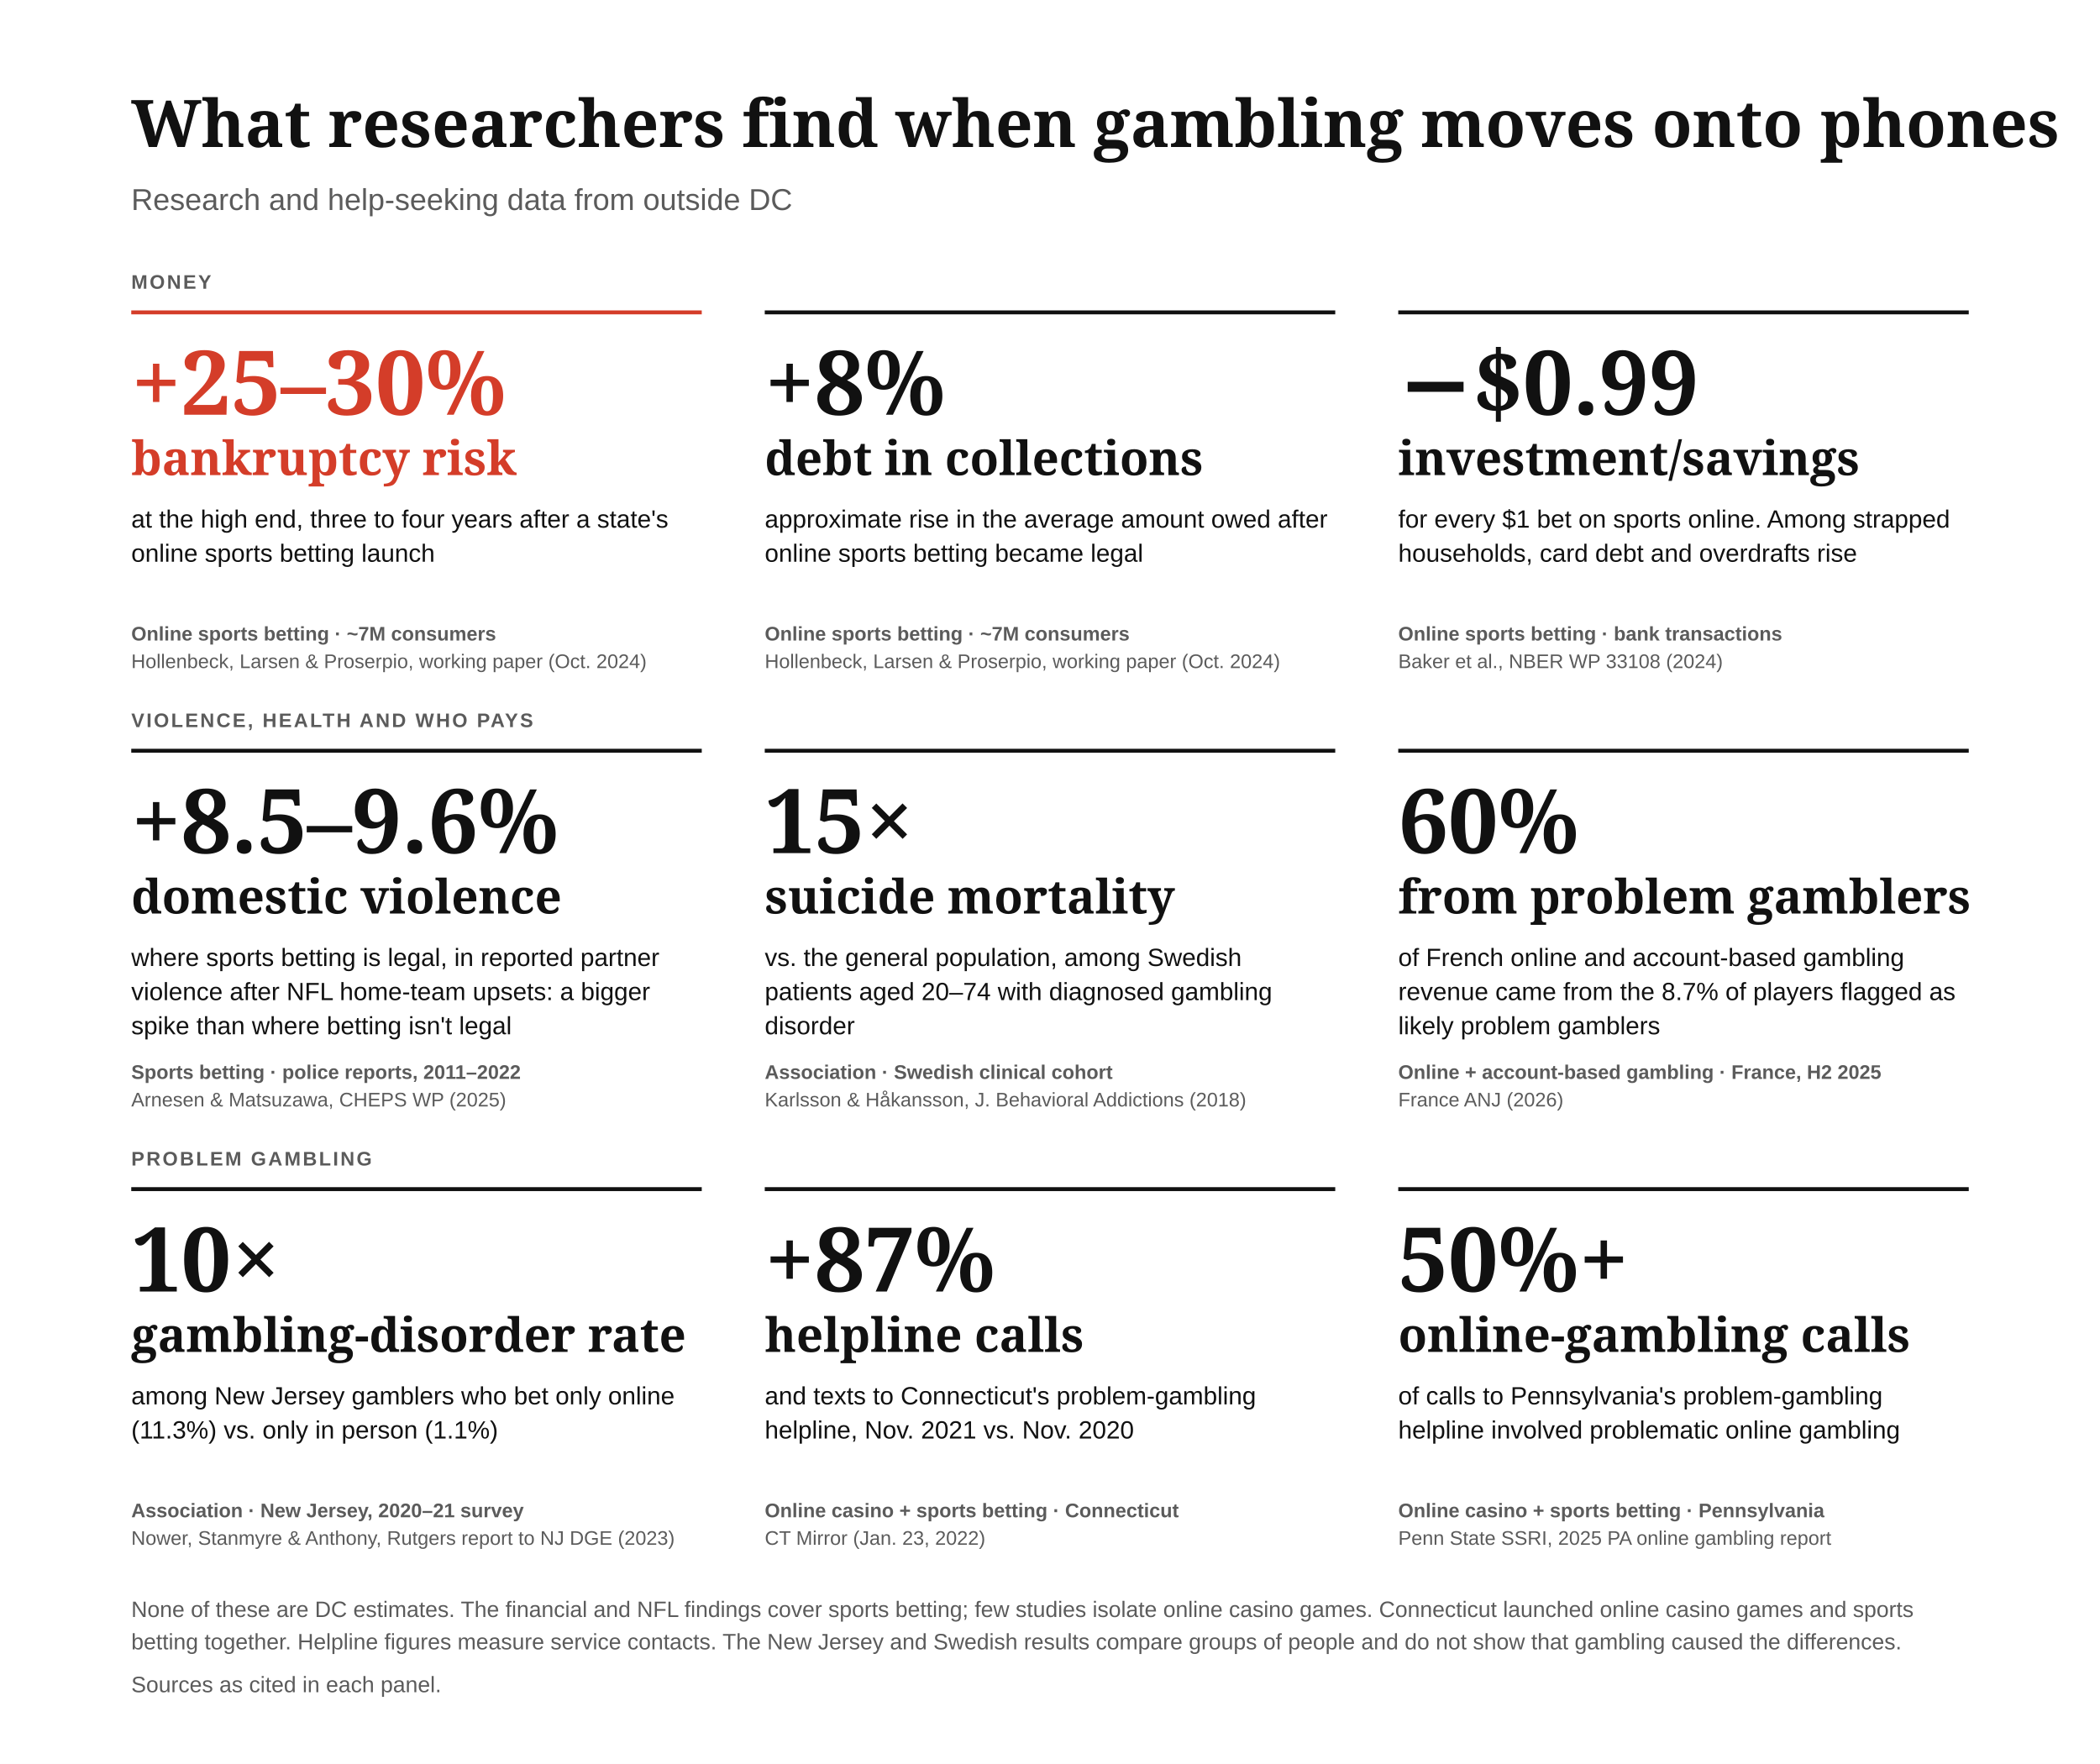
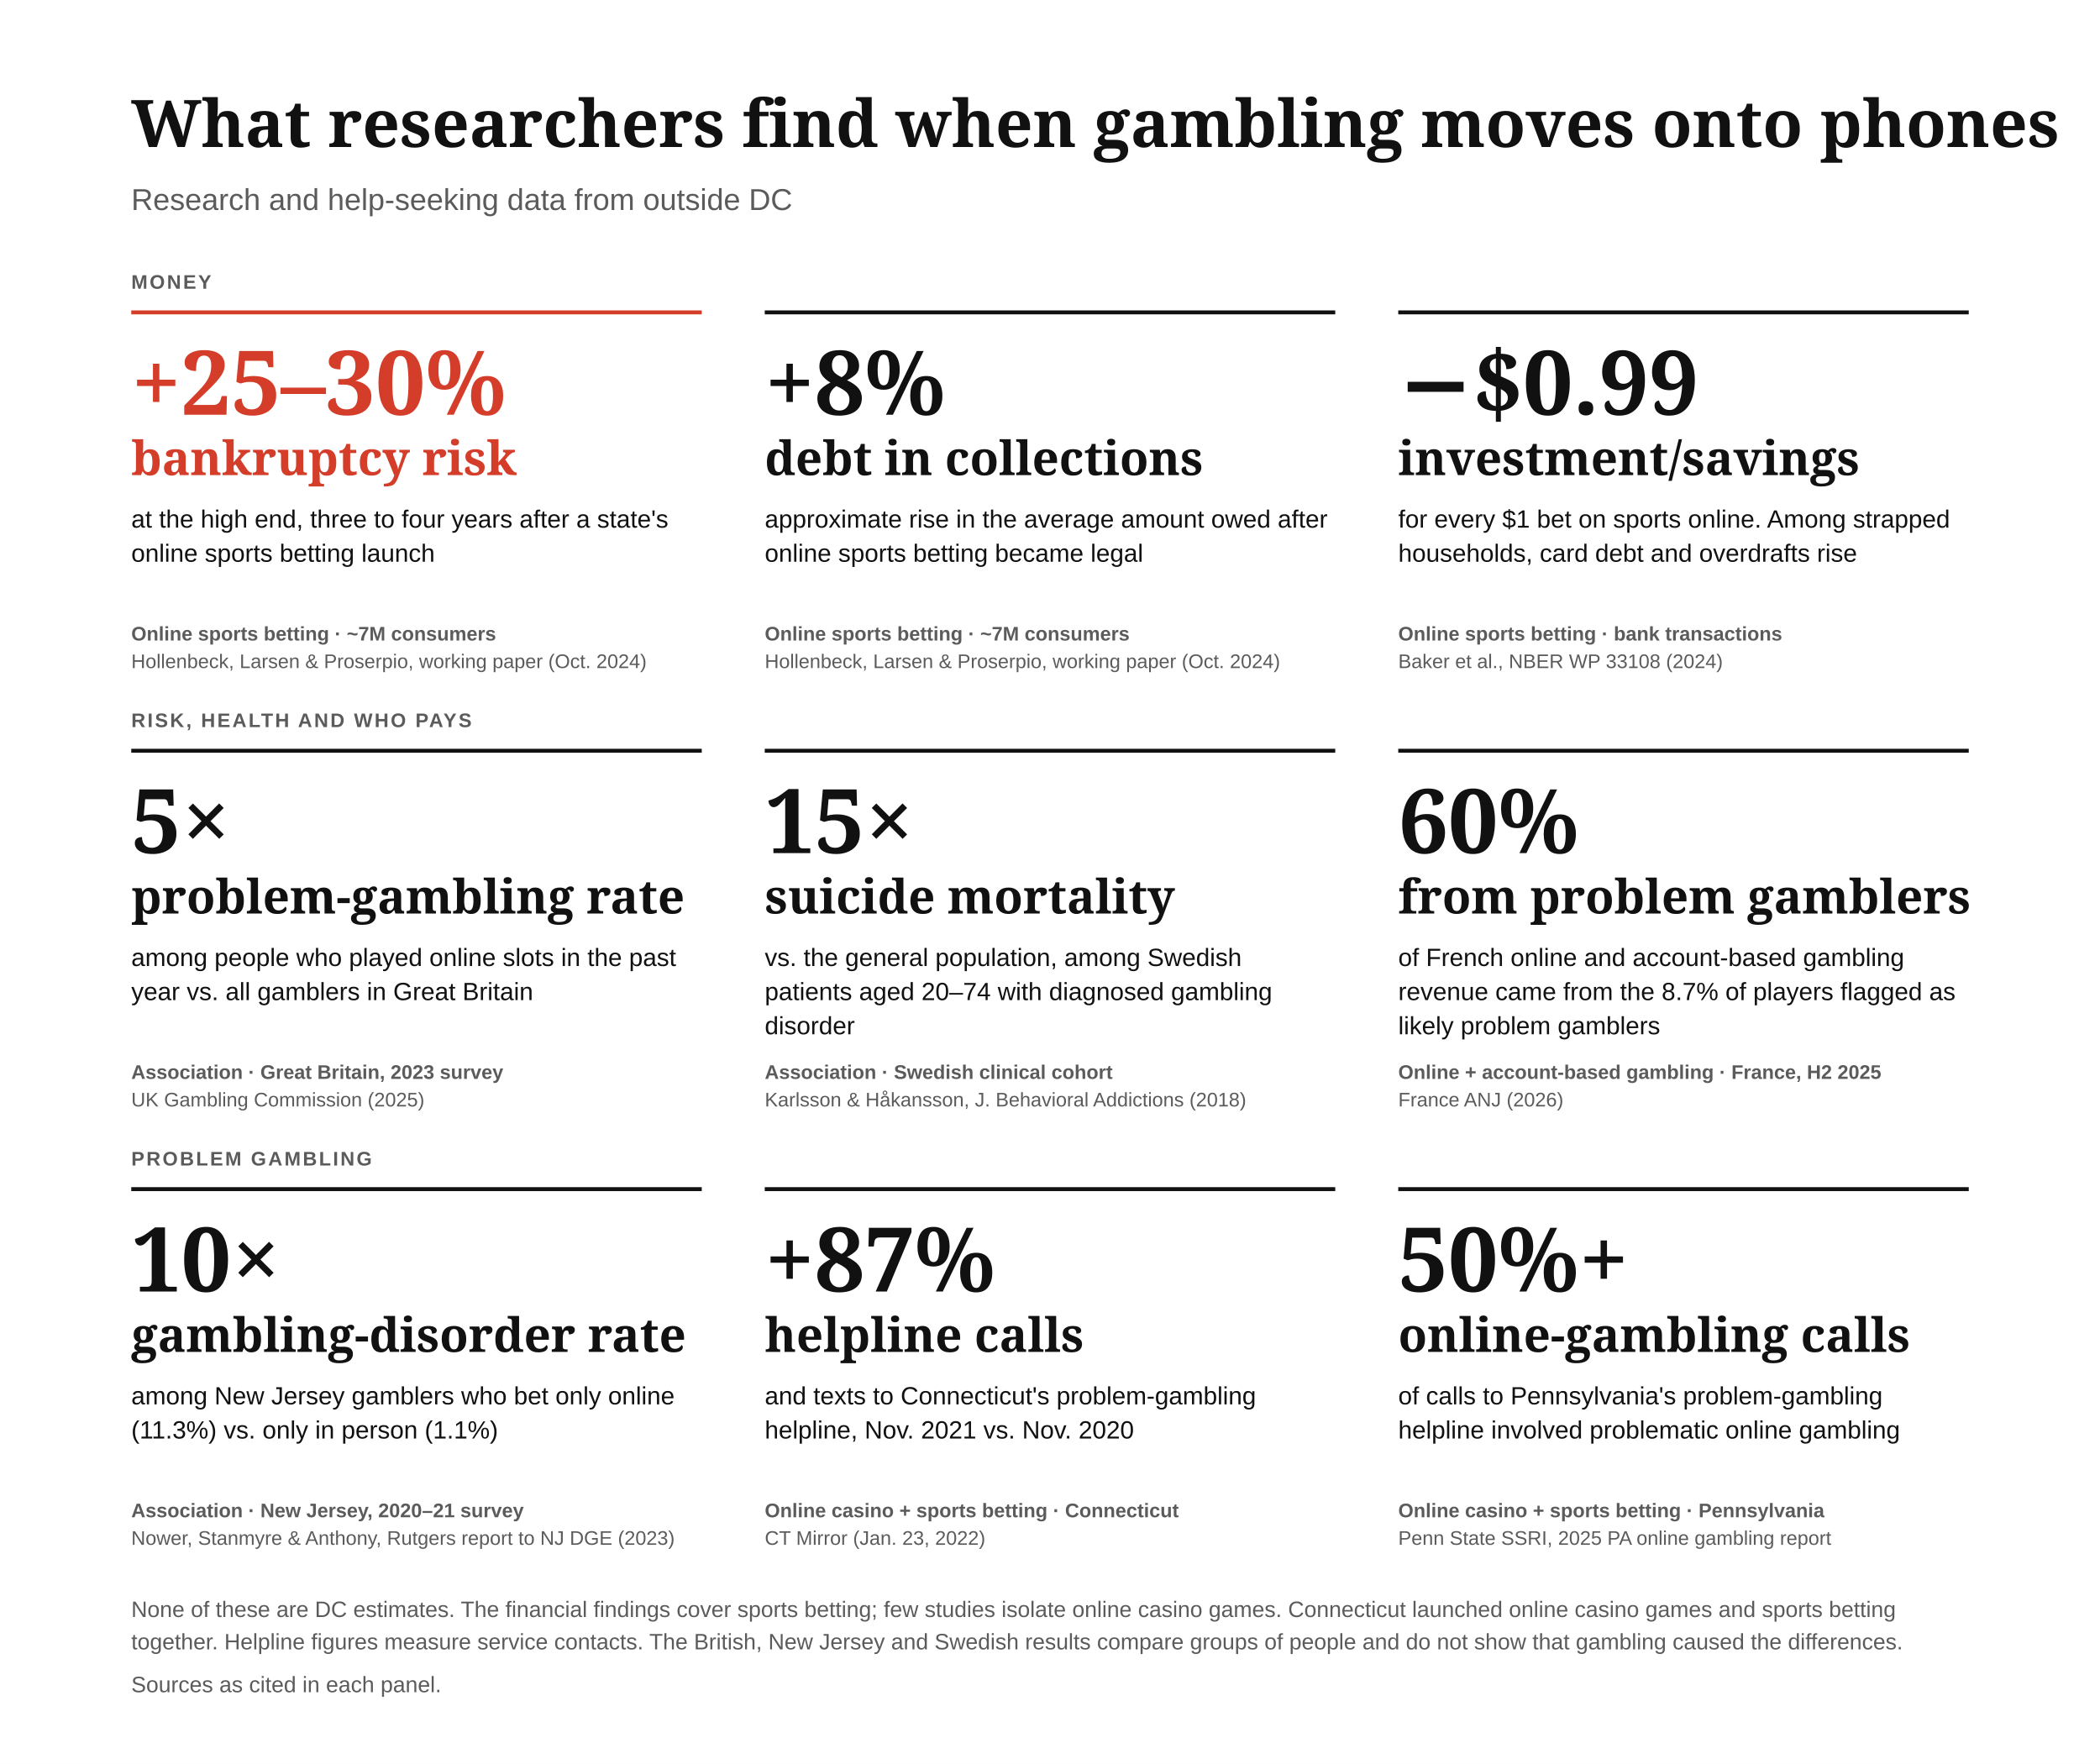
<svg xmlns="http://www.w3.org/2000/svg" viewBox="0 0 1600 1343.95" width="1600" height="1343.95" role="img" aria-label="What researchers find when gambling moves onto phones">
  <rect width="1600" height="1343.95" fill="#FFFFFF" />
  <text x="100" y="112" font-family="'Newsreader 72pt', Newsreader, Georgia, serif" font-weight="700" font-size="50" fill="#111111">What researchers find when gambling moves onto phones</text>
  <text x="100" y="160" font-size="23" fill="#5B5B5B" font-family="'IBM Plex Sans', Arial, sans-serif">Research and help-seeking data from outside DC</text>
  <text x="100" y="220" font-size="15" font-weight="600" fill="#5B5B5B" letter-spacing="1.5" font-family="'IBM Plex Sans', Arial, sans-serif">MONEY</text>
  <line x1="100" x2="534.67" y1="238" y2="238" stroke="#D43D29" stroke-width="3" />
  <text x="100" y="316" font-family="'Newsreader 72pt', Newsreader, Georgia, serif" font-weight="700" font-size="68" fill="#D43D29" data-key="bankruptcy">+25–30%</text>
  <text x="100" y="362" font-family="'Newsreader 72pt', Newsreader, Georgia, serif" font-weight="700" font-size="36" fill="#D43D29" data-key="bankruptcy">bankruptcy risk</text>
  <text x="100" y="402" font-size="19" fill="#111111" font-family="'IBM Plex Sans', Arial, sans-serif">at the high end, three to four years after a state's</text>
  <text x="100" y="428" font-size="19" fill="#111111" font-family="'IBM Plex Sans', Arial, sans-serif">online sports betting launch</text>
  <text x="100" y="488" font-size="15" font-weight="600" fill="#5B5B5B" font-family="'IBM Plex Sans', Arial, sans-serif">Online sports betting · ~7M consumers</text>
  <text x="100" y="509" font-size="15" fill="#5B5B5B" data-cite="bankruptcy" font-family="'IBM Plex Sans', Arial, sans-serif">Hollenbeck, Larsen &amp; Proserpio, working paper (Oct. 2024)</text>
  <line x1="582.67" x2="1017.33" y1="238" y2="238" stroke="#111111" stroke-width="3" />
  <text x="582.67" y="316" font-family="'Newsreader 72pt', Newsreader, Georgia, serif" font-weight="700" font-size="68" fill="#111111" data-key="collections">+8%</text>
  <text x="582.67" y="362" font-family="'Newsreader 72pt', Newsreader, Georgia, serif" font-weight="700" font-size="36" fill="#111111" data-key="collections">debt in collections</text>
  <text x="582.67" y="402" font-size="19" fill="#111111" font-family="'IBM Plex Sans', Arial, sans-serif">approximate rise in the average amount owed after</text>
  <text x="582.67" y="428" font-size="19" fill="#111111" font-family="'IBM Plex Sans', Arial, sans-serif">online sports betting became legal</text>
  <text x="582.67" y="488" font-size="15" font-weight="600" fill="#5B5B5B" font-family="'IBM Plex Sans', Arial, sans-serif">Online sports betting · ~7M consumers</text>
  <text x="582.67" y="509" font-size="15" fill="#5B5B5B" data-cite="collections" font-family="'IBM Plex Sans', Arial, sans-serif">Hollenbeck, Larsen &amp; Proserpio, working paper (Oct. 2024)</text>
  <line x1="1065.33" x2="1500" y1="238" y2="238" stroke="#111111" stroke-width="3" />
  <text x="1065.33" y="316" font-family="'Newsreader 72pt', Newsreader, Georgia, serif" font-weight="700" font-size="68" fill="#111111" data-key="investment_crowd_out">−$0.99</text>
  <text x="1065.33" y="362" font-family="'Newsreader 72pt', Newsreader, Georgia, serif" font-weight="700" font-size="36" fill="#111111" data-key="investment_crowd_out">investment/savings</text>
  <text x="1065.33" y="402" font-size="19" fill="#111111" font-family="'IBM Plex Sans', Arial, sans-serif">for every $1 bet on sports online. Among strapped</text>
  <text x="1065.33" y="428" font-size="19" fill="#111111" font-family="'IBM Plex Sans', Arial, sans-serif">households, card debt and overdrafts rise</text>
  <text x="1065.33" y="488" font-size="15" font-weight="600" fill="#5B5B5B" font-family="'IBM Plex Sans', Arial, sans-serif">Online sports betting · bank transactions</text>
  <text x="1065.33" y="509" font-size="15" fill="#5B5B5B" data-cite="investment_crowd_out" font-family="'IBM Plex Sans', Arial, sans-serif">Baker et al., NBER WP 33108 (2024)</text>
-   <text x="100" y="554" font-size="15" font-weight="600" fill="#5B5B5B" letter-spacing="1.5" font-family="'IBM Plex Sans', Arial, sans-serif">VIOLENCE, HEALTH AND WHO PAYS</text>
+   <text x="100" y="554" font-size="15" font-weight="600" fill="#5B5B5B" letter-spacing="1.5" font-family="'IBM Plex Sans', Arial, sans-serif">RISK, HEALTH AND WHO PAYS</text>
  <line x1="100" x2="534.67" y1="572" y2="572" stroke="#111111" stroke-width="3" />
-   <text x="100" y="650" font-family="'Newsreader 72pt', Newsreader, Georgia, serif" font-weight="700" font-size="68" fill="#111111" data-key="ipv">+8.5–9.6%</text>
-   <text x="100" y="696" font-family="'Newsreader 72pt', Newsreader, Georgia, serif" font-weight="700" font-size="36" fill="#111111" data-key="ipv">domestic violence</text>
-   <text x="100" y="736" font-size="19" fill="#111111" font-family="'IBM Plex Sans', Arial, sans-serif">where sports betting is legal, in reported partner</text>
-   <text x="100" y="762" font-size="19" fill="#111111" font-family="'IBM Plex Sans', Arial, sans-serif">violence after NFL home-team upsets: a bigger</text>
-   <text x="100" y="788" font-size="19" fill="#111111" font-family="'IBM Plex Sans', Arial, sans-serif">spike than where betting isn't legal</text>
-   <text x="100" y="822" font-size="15" font-weight="600" fill="#5B5B5B" font-family="'IBM Plex Sans', Arial, sans-serif">Sports betting · police reports, 2011–2022</text>
-   <text x="100" y="843" font-size="15" fill="#5B5B5B" data-cite="ipv" font-family="'IBM Plex Sans', Arial, sans-serif">Arnesen &amp; Matsuzawa, CHEPS WP (2025)</text>
+   <text x="100" y="650" font-family="'Newsreader 72pt', Newsreader, Georgia, serif" font-weight="700" font-size="68" fill="#111111" data-key="uk_online_slots_pgsi">5×</text>
+   <text x="100" y="696" font-family="'Newsreader 72pt', Newsreader, Georgia, serif" font-weight="700" font-size="36" fill="#111111" data-key="uk_online_slots_pgsi">problem-gambling rate</text>
+   <text x="100" y="736" font-size="19" fill="#111111" font-family="'IBM Plex Sans', Arial, sans-serif">among people who played online slots in the past</text>
+   <text x="100" y="762" font-size="19" fill="#111111" font-family="'IBM Plex Sans', Arial, sans-serif">year vs. all gamblers in Great Britain</text>
+   <text x="100" y="822" font-size="15" font-weight="600" fill="#5B5B5B" font-family="'IBM Plex Sans', Arial, sans-serif">Association · Great Britain, 2023 survey</text>
+   <text x="100" y="843" font-size="15" fill="#5B5B5B" data-cite="uk_online_slots_pgsi" font-family="'IBM Plex Sans', Arial, sans-serif">UK Gambling Commission (2025)</text>
  <line x1="582.67" x2="1017.33" y1="572" y2="572" stroke="#111111" stroke-width="3" />
  <text x="582.67" y="650" font-family="'Newsreader 72pt', Newsreader, Georgia, serif" font-weight="700" font-size="68" fill="#111111" data-key="suicide">15×</text>
  <text x="582.67" y="696" font-family="'Newsreader 72pt', Newsreader, Georgia, serif" font-weight="700" font-size="36" fill="#111111" data-key="suicide">suicide mortality</text>
  <text x="582.67" y="736" font-size="19" fill="#111111" font-family="'IBM Plex Sans', Arial, sans-serif">vs. the general population, among Swedish</text>
  <text x="582.67" y="762" font-size="19" fill="#111111" font-family="'IBM Plex Sans', Arial, sans-serif">patients aged 20–74 with diagnosed gambling</text>
  <text x="582.67" y="788" font-size="19" fill="#111111" font-family="'IBM Plex Sans', Arial, sans-serif">disorder</text>
  <text x="582.67" y="822" font-size="15" font-weight="600" fill="#5B5B5B" font-family="'IBM Plex Sans', Arial, sans-serif">Association · Swedish clinical cohort</text>
  <text x="582.67" y="843" font-size="15" fill="#5B5B5B" data-cite="suicide" font-family="'IBM Plex Sans', Arial, sans-serif">Karlsson &amp; Håkansson, J. Behavioral Addictions (2018)</text>
  <line x1="1065.33" x2="1500" y1="572" y2="572" stroke="#111111" stroke-width="3" />
  <text x="1065.33" y="650" font-family="'Newsreader 72pt', Newsreader, Georgia, serif" font-weight="700" font-size="68" fill="#111111" data-key="anj_concentration">60%</text>
  <text x="1065.33" y="696" font-family="'Newsreader 72pt', Newsreader, Georgia, serif" font-weight="700" font-size="36" fill="#111111" data-key="anj_concentration">from problem gamblers</text>
  <text x="1065.33" y="736" font-size="19" fill="#111111" font-family="'IBM Plex Sans', Arial, sans-serif">of French online and account-based gambling</text>
  <text x="1065.33" y="762" font-size="19" fill="#111111" font-family="'IBM Plex Sans', Arial, sans-serif">revenue came from the 8.7% of players flagged as</text>
  <text x="1065.33" y="788" font-size="19" fill="#111111" font-family="'IBM Plex Sans', Arial, sans-serif">likely problem gamblers</text>
  <text x="1065.33" y="822" font-size="15" font-weight="600" fill="#5B5B5B" font-family="'IBM Plex Sans', Arial, sans-serif">Online + account-based gambling · France, H2 2025</text>
  <text x="1065.33" y="843" font-size="15" fill="#5B5B5B" data-cite="anj_concentration" font-family="'IBM Plex Sans', Arial, sans-serif">France ANJ (2026)</text>
  <text x="100" y="888" font-size="15" font-weight="600" fill="#5B5B5B" letter-spacing="1.5" font-family="'IBM Plex Sans', Arial, sans-serif">PROBLEM GAMBLING</text>
  <line x1="100" x2="534.67" y1="906" y2="906" stroke="#111111" stroke-width="3" />
  <text x="100" y="984" font-family="'Newsreader 72pt', Newsreader, Georgia, serif" font-weight="700" font-size="68" fill="#111111" data-key="nj_venue_disorder">10×</text>
  <text x="100" y="1030" font-family="'Newsreader 72pt', Newsreader, Georgia, serif" font-weight="700" font-size="36" fill="#111111" data-key="nj_venue_disorder">gambling-disorder rate</text>
  <text x="100" y="1070" font-size="19" fill="#111111" font-family="'IBM Plex Sans', Arial, sans-serif">among New Jersey gamblers who bet only online</text>
  <text x="100" y="1096" font-size="19" fill="#111111" font-family="'IBM Plex Sans', Arial, sans-serif">(11.3%) vs. only in person (1.1%)</text>
  <text x="100" y="1156" font-size="15" font-weight="600" fill="#5B5B5B" font-family="'IBM Plex Sans', Arial, sans-serif">Association · New Jersey, 2020–21 survey</text>
  <text x="100" y="1177" font-size="15" fill="#5B5B5B" data-cite="nj_venue_disorder" font-family="'IBM Plex Sans', Arial, sans-serif">Nower, Stanmyre &amp; Anthony, Rutgers report to NJ DGE (2023)</text>
  <line x1="582.67" x2="1017.33" y1="906" y2="906" stroke="#111111" stroke-width="3" />
  <text x="582.67" y="984" font-family="'Newsreader 72pt', Newsreader, Georgia, serif" font-weight="700" font-size="68" fill="#111111" data-key="ct_helpline">+87%</text>
  <text x="582.67" y="1030" font-family="'Newsreader 72pt', Newsreader, Georgia, serif" font-weight="700" font-size="36" fill="#111111" data-key="ct_helpline">helpline calls</text>
  <text x="582.67" y="1070" font-size="19" fill="#111111" font-family="'IBM Plex Sans', Arial, sans-serif">and texts to Connecticut's problem-gambling</text>
  <text x="582.67" y="1096" font-size="19" fill="#111111" font-family="'IBM Plex Sans', Arial, sans-serif">helpline, Nov. 2021 vs. Nov. 2020</text>
  <text x="582.67" y="1156" font-size="15" font-weight="600" fill="#5B5B5B" font-family="'IBM Plex Sans', Arial, sans-serif">Online casino + sports betting · Connecticut</text>
  <text x="582.67" y="1177" font-size="15" fill="#5B5B5B" data-cite="ct_helpline" font-family="'IBM Plex Sans', Arial, sans-serif">CT Mirror (Jan. 23, 2022)</text>
  <line x1="1065.33" x2="1500" y1="906" y2="906" stroke="#111111" stroke-width="3" />
  <text x="1065.33" y="984" font-family="'Newsreader 72pt', Newsreader, Georgia, serif" font-weight="700" font-size="68" fill="#111111" data-key="pa_helpline">50%+</text>
  <text x="1065.33" y="1030" font-family="'Newsreader 72pt', Newsreader, Georgia, serif" font-weight="700" font-size="36" fill="#111111" data-key="pa_helpline">online-gambling calls</text>
  <text x="1065.33" y="1070" font-size="19" fill="#111111" font-family="'IBM Plex Sans', Arial, sans-serif">of calls to Pennsylvania's problem-gambling</text>
  <text x="1065.33" y="1096" font-size="19" fill="#111111" font-family="'IBM Plex Sans', Arial, sans-serif">helpline involved problematic online gambling</text>
  <text x="1065.33" y="1156" font-size="15" font-weight="600" fill="#5B5B5B" font-family="'IBM Plex Sans', Arial, sans-serif">Online casino + sports betting · Pennsylvania</text>
  <text x="1065.33" y="1177" font-size="15" fill="#5B5B5B" data-cite="pa_helpline" font-family="'IBM Plex Sans', Arial, sans-serif">Penn State SSRI, 2025 PA online gambling report</text>
-   <text x="100" y="1232" font-size="17" fill="#5B5B5B" font-family="'IBM Plex Sans', Arial, sans-serif">None of these are DC estimates. The financial and NFL findings cover sports betting; few studies isolate online casino games. Connecticut launched online casino games and sports</text>
-   <text x="100" y="1256.65" font-size="17" fill="#5B5B5B" font-family="'IBM Plex Sans', Arial, sans-serif">betting together. Helpline figures measure service contacts. The New Jersey and Swedish results compare groups of people and do not show that gambling caused the differences.</text>
+   <text x="100" y="1232" font-size="17" fill="#5B5B5B" font-family="'IBM Plex Sans', Arial, sans-serif">None of these are DC estimates. The financial findings cover sports betting; few studies isolate online casino games. Connecticut launched online casino games and sports betting</text>
+   <text x="100" y="1256.65" font-size="17" fill="#5B5B5B" font-family="'IBM Plex Sans', Arial, sans-serif">together. Helpline figures measure service contacts. The British, New Jersey and Swedish results compare groups of people and do not show that gambling caused the differences.</text>
  <text x="100" y="1289.3" font-size="17" fill="#5B5B5B" font-family="'IBM Plex Sans', Arial, sans-serif">Sources as cited in each panel.</text>
</svg>
